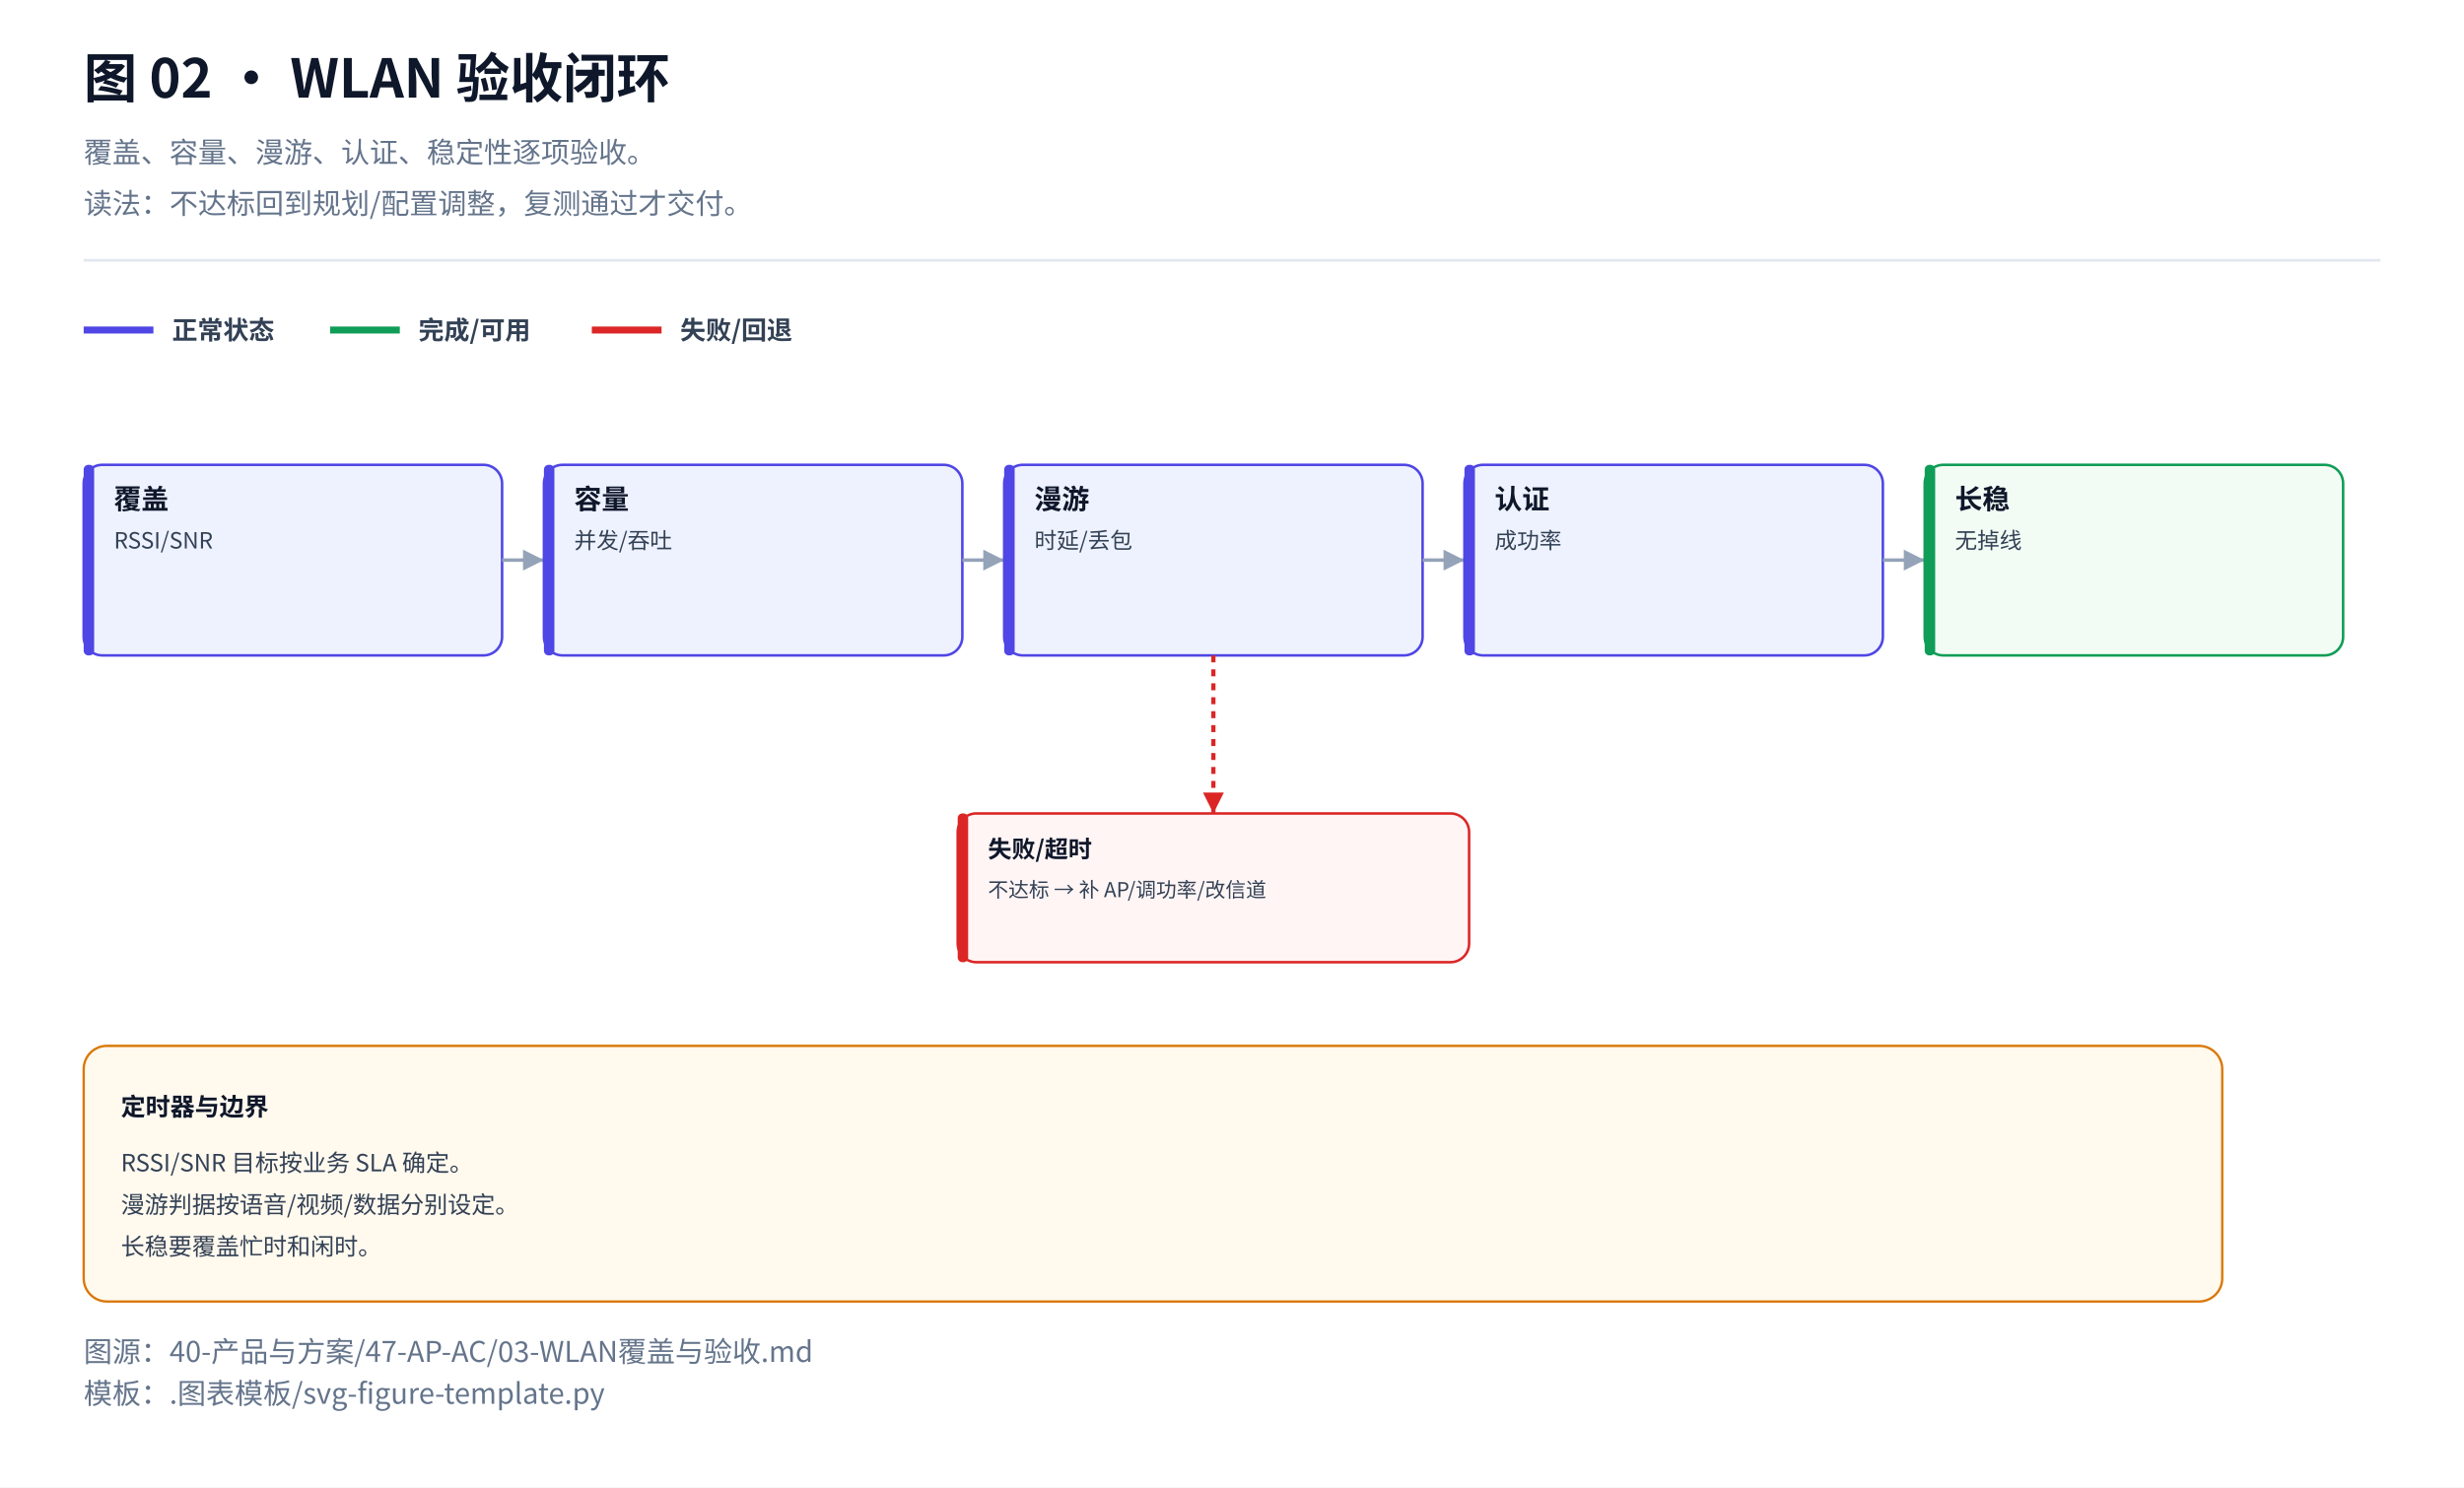
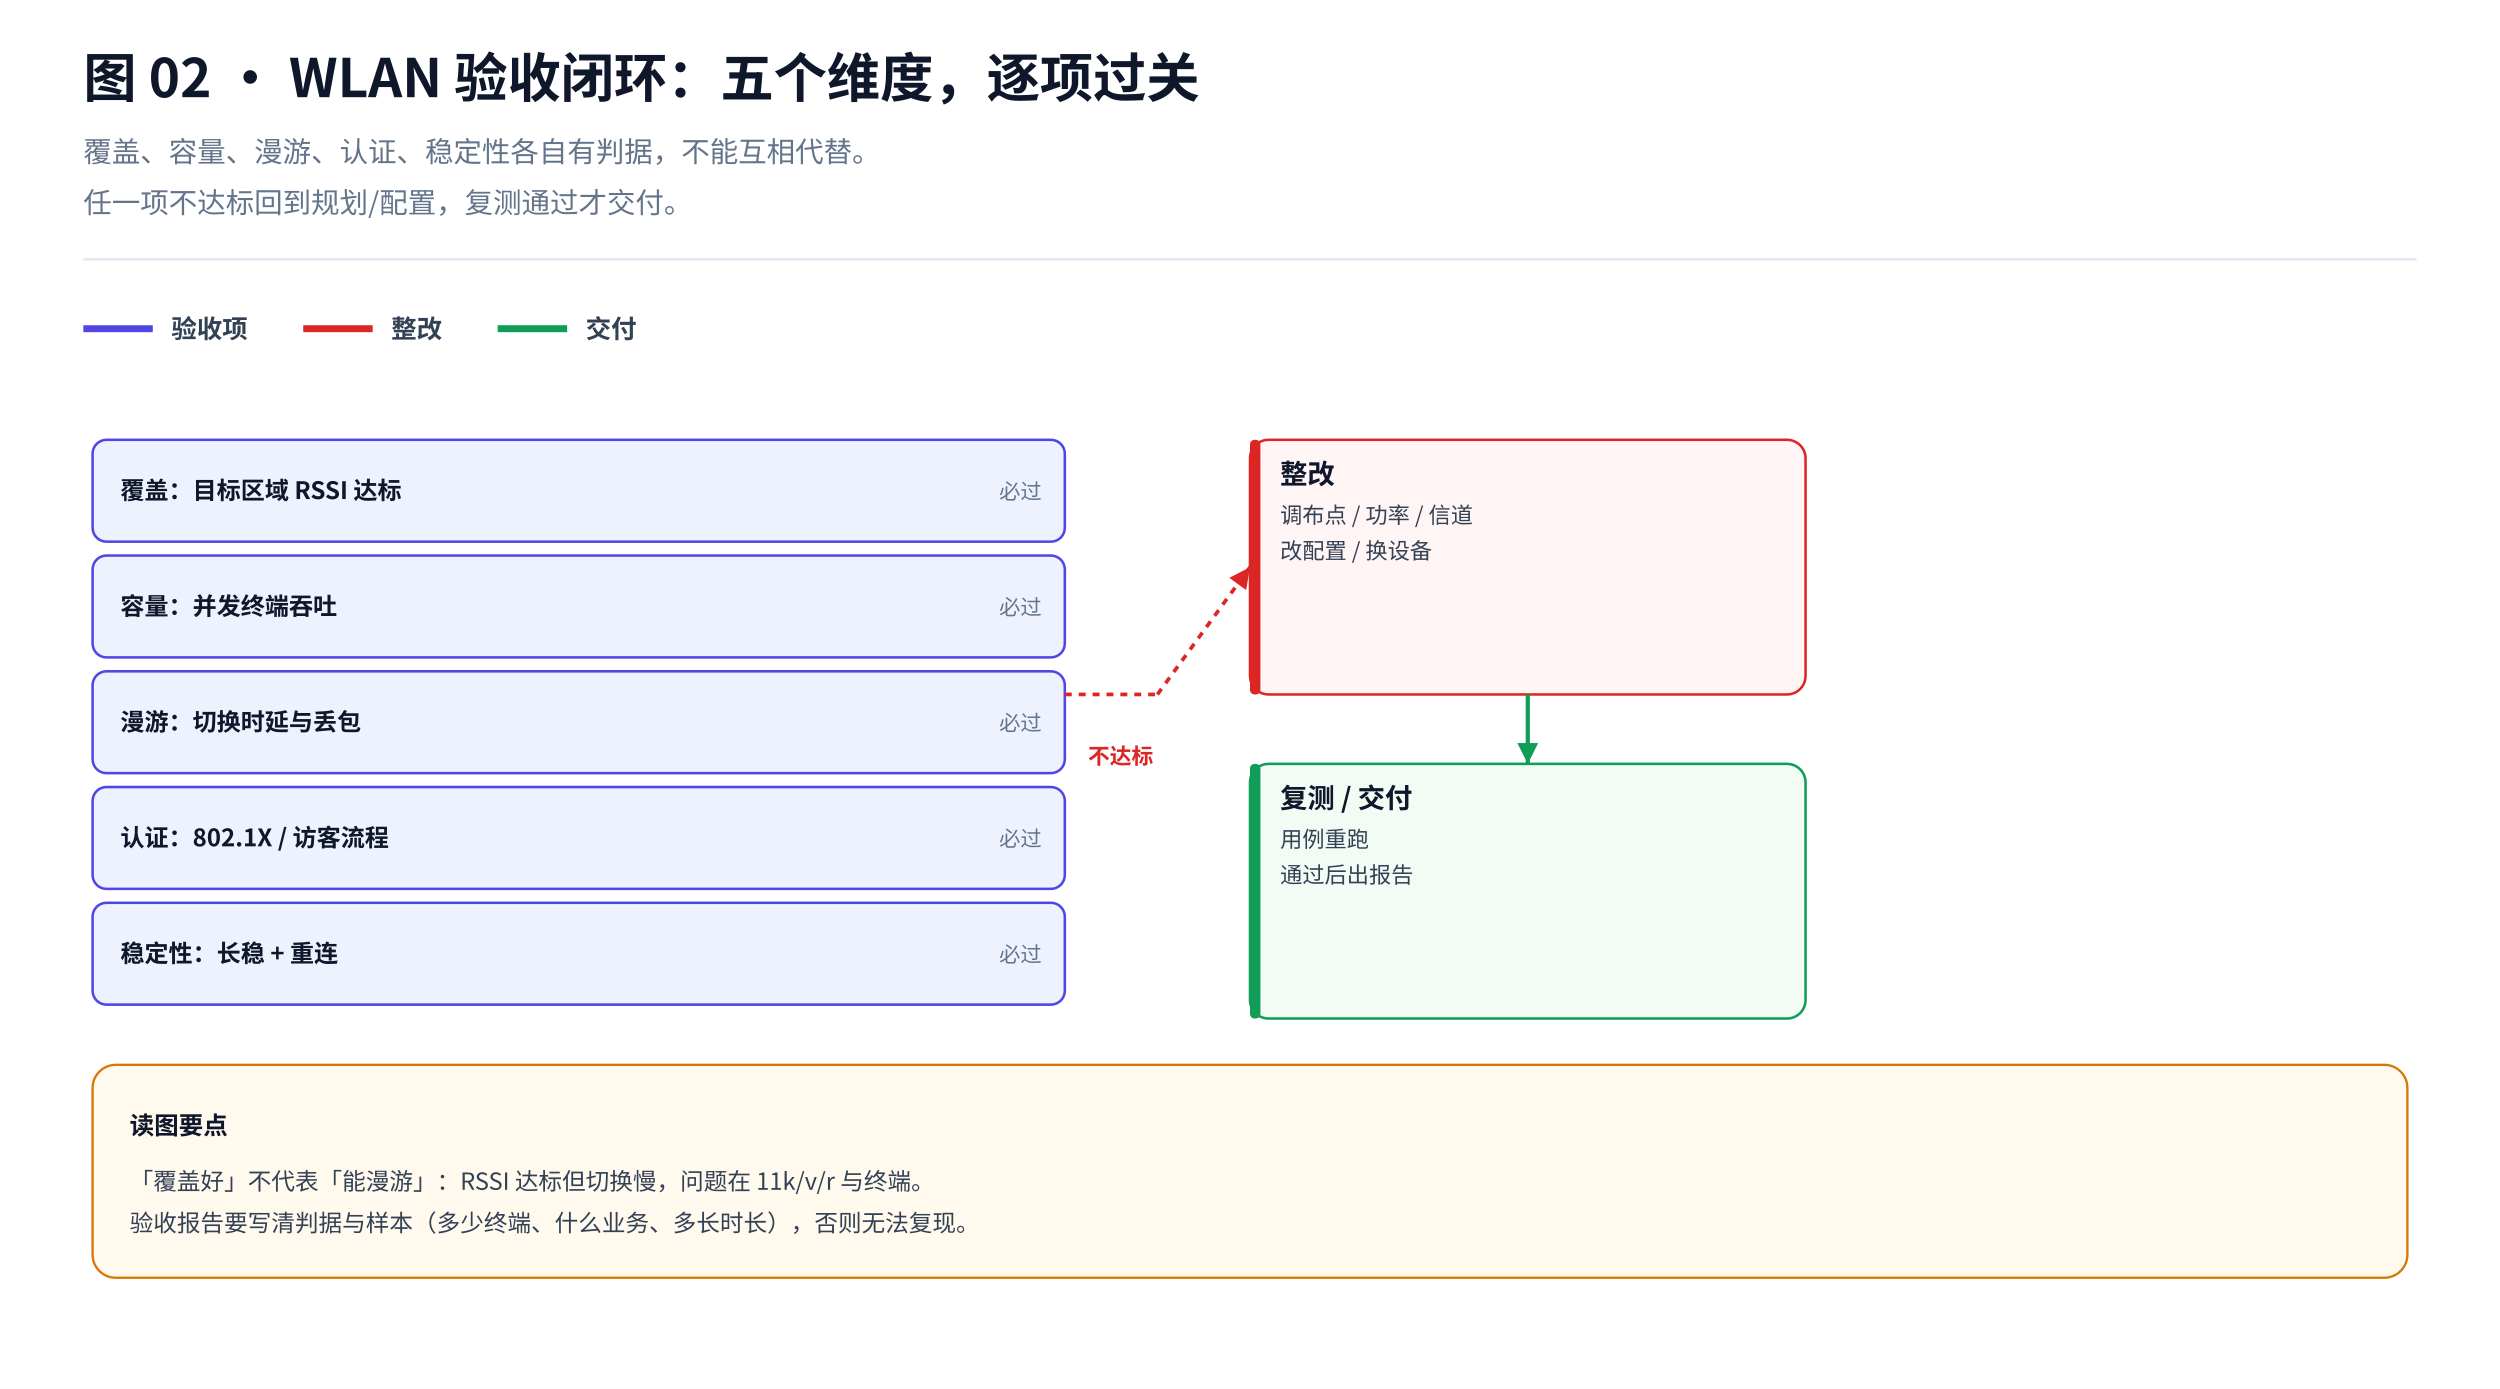
- <svg xmlns="http://www.w3.org/2000/svg" width="1060" height="640" viewBox="0 0 1060 640" font-family="'Noto Sans CJK SC','Source Han Sans SC','WenQuanYi Micro Hei',sans-serif">
-   <rect width="1060" height="640" fill="#ffffff" />
-   <line x1="36" y1="112" x2="1024" y2="112" stroke="#e2e8f0" stroke-width="1.2" />
-   <text x="36" y="42" font-size="23" fill="#0f172a" xml:space="preserve" font-weight="700">图 02 · WLAN 验收闭环</text>
-   <text x="36" y="70" font-size="12.3" fill="#64748b" xml:space="preserve">覆盖、容量、漫游、认证、稳定性逐项验收。</text>
-   <text x="36" y="92" font-size="12.3" fill="#64748b" xml:space="preserve">读法：不达标回到规划/配置调整，复测通过才交付。</text>
+ <svg xmlns="http://www.w3.org/2000/svg" width="1080" height="600" viewBox="0 0 1080 600" font-family="'Noto Sans CJK SC','Source Han Sans SC','WenQuanYi Micro Hei',sans-serif">
+   <rect width="1080" height="600" fill="#ffffff" />
+   <line x1="36" y1="112" x2="1044" y2="112" stroke="#e2e8f0" stroke-width="1.2" />
+   <text x="36" y="42" font-size="23" fill="#0f172a" xml:space="preserve" font-weight="700">图 02 · WLAN 验收闭环：五个维度，逐项过关</text>
+   <text x="36" y="70" font-size="12.3" fill="#64748b" xml:space="preserve">覆盖、容量、漫游、认证、稳定性各自有判据，不能互相代替。</text>
+   <text x="36" y="92" font-size="12.3" fill="#64748b" xml:space="preserve">任一项不达标回到规划/配置，复测通过才交付。</text>
  <line x1="36" y1="142" x2="66" y2="142" stroke="#4f46e5" stroke-width="3" />
-   <text x="74" y="146" font-size="11" fill="#334155" xml:space="preserve" font-weight="600">正常状态</text>
-   <line x1="142" y1="142" x2="172" y2="142" stroke="#0f9d58" stroke-width="3" />
-   <text x="180" y="146" font-size="11" fill="#334155" xml:space="preserve" font-weight="600">完成/可用</text>
-   <line x1="254.6" y1="142" x2="284.6" y2="142" stroke="#dc2626" stroke-width="3" />
-   <text x="292.6" y="146" font-size="11" fill="#334155" xml:space="preserve" font-weight="600">失败/回退</text>
-   <rect x="36" y="200" width="180" height="82" fill="#eef2ff" rx="8" stroke="#4f46e5" stroke-width="1.1" />
-   <rect x="36" y="200" width="4.5" height="82" fill="#4f46e5" rx="2" />
-   <text x="49" y="219" font-size="11.8" fill="#0f172a" xml:space="preserve" font-weight="700">覆盖</text>
-   <text x="49" y="236" font-size="9.6" fill="#334155" xml:space="preserve">RSSI/SNR</text>
-   <line x1="216" y1="241" x2="234" y2="241" stroke="#94a3b8" stroke-width="1.5" />
-   <polygon points="234,241 225,236.5 225,245.5" fill="#94a3b8" />
-   <rect x="234" y="200" width="180" height="82" fill="#eef2ff" rx="8" stroke="#4f46e5" stroke-width="1.1" />
-   <rect x="234" y="200" width="4.5" height="82" fill="#4f46e5" rx="2" />
-   <text x="247" y="219" font-size="11.8" fill="#0f172a" xml:space="preserve" font-weight="700">容量</text>
-   <text x="247" y="236" font-size="9.6" fill="#334155" xml:space="preserve">并发/吞吐</text>
-   <line x1="414" y1="241" x2="432" y2="241" stroke="#94a3b8" stroke-width="1.5" />
-   <polygon points="432,241 423,236.5 423,245.5" fill="#94a3b8" />
-   <rect x="432" y="200" width="180" height="82" fill="#eef2ff" rx="8" stroke="#4f46e5" stroke-width="1.1" />
-   <rect x="432" y="200" width="4.5" height="82" fill="#4f46e5" rx="2" />
-   <text x="445" y="219" font-size="11.8" fill="#0f172a" xml:space="preserve" font-weight="700">漫游</text>
-   <text x="445" y="236" font-size="9.6" fill="#334155" xml:space="preserve">时延/丢包</text>
-   <line x1="612" y1="241" x2="630" y2="241" stroke="#94a3b8" stroke-width="1.5" />
-   <polygon points="630,241 621,236.5 621,245.5" fill="#94a3b8" />
-   <rect x="630" y="200" width="180" height="82" fill="#eef2ff" rx="8" stroke="#4f46e5" stroke-width="1.1" />
-   <rect x="630" y="200" width="4.5" height="82" fill="#4f46e5" rx="2" />
-   <text x="643" y="219" font-size="11.8" fill="#0f172a" xml:space="preserve" font-weight="700">认证</text>
-   <text x="643" y="236" font-size="9.6" fill="#334155" xml:space="preserve">成功率</text>
-   <line x1="810" y1="241" x2="828" y2="241" stroke="#94a3b8" stroke-width="1.5" />
-   <polygon points="828,241 819,236.5 819,245.5" fill="#94a3b8" />
-   <rect x="828" y="200" width="180" height="82" fill="#f2fcf5" rx="8" stroke="#0f9d58" stroke-width="1.1" />
-   <rect x="828" y="200" width="4.5" height="82" fill="#0f9d58" rx="2" />
-   <text x="841" y="219" font-size="11.8" fill="#0f172a" xml:space="preserve" font-weight="700">长稳</text>
-   <text x="841" y="236" font-size="9.6" fill="#334155" xml:space="preserve">无掉线</text>
-   <line x1="522" y1="282" x2="522" y2="350" stroke="#dc2626" stroke-width="1.8" stroke-dasharray="3 3" />
-   <polygon points="522,350 526.5,341 517.5,341" fill="#dc2626" />
-   <rect x="412" y="350" width="220" height="64" fill="#fff5f5" rx="8" stroke="#dc2626" stroke-width="1.1" />
-   <rect x="412" y="350" width="4.5" height="64" fill="#dc2626" rx="2" />
-   <text x="425" y="369" font-size="10.2" fill="#0f172a" xml:space="preserve" font-weight="700">失败/超时</text>
-   <text x="425" y="386" font-size="8.8" fill="#334155" xml:space="preserve">不达标 → 补 AP/调功率/改信道</text>
-   <rect x="36" y="450" width="920" height="110" fill="#fff9ee" rx="10" stroke="#d97706" stroke-width="1" />
-   <text x="52" y="480" font-size="10.6" fill="#0f172a" xml:space="preserve" font-weight="700">定时器与边界</text>
-   <text x="52" y="504" font-size="10.2" fill="#334155" xml:space="preserve">RSSI/SNR 目标按业务 SLA 确定。</text>
-   <text x="52" y="522" font-size="10.2" fill="#334155" xml:space="preserve">漫游判据按语音/视频/数据分别设定。</text>
-   <text x="52" y="540" font-size="10.2" fill="#334155" xml:space="preserve">长稳要覆盖忙时和闲时。</text>
-   <text x="36" y="586" font-size="12.3" fill="#64748b" xml:space="preserve">图源：40-产品与方案/47-AP-AC/03-WLAN覆盖与验收.md</text>
-   <text x="36" y="604" font-size="12.3" fill="#64748b" xml:space="preserve">模板：.图表模板/svg-figure-template.py</text>
+   <text x="74" y="146" font-size="11" fill="#334155" xml:space="preserve" font-weight="600">验收项</text>
+   <line x1="131" y1="142" x2="161" y2="142" stroke="#dc2626" stroke-width="3" />
+   <text x="169" y="146" font-size="11" fill="#334155" xml:space="preserve" font-weight="600">整改</text>
+   <line x1="215" y1="142" x2="245" y2="142" stroke="#0f9d58" stroke-width="3" />
+   <text x="253" y="146" font-size="11" fill="#334155" xml:space="preserve" font-weight="600">交付</text>
+   <rect x="40" y="190" width="420" height="44" fill="#eef2ff" rx="6" stroke="#4f46e5" stroke-width="1.1" />
+   <text x="52" y="215.6" font-size="10.4" fill="#0f172a" xml:space="preserve" font-weight="600">覆盖：目标区域 RSSI 达标</text>
+   <text x="450" y="215.6" font-size="9.2" fill="#64748b" xml:space="preserve" text-anchor="end">必过</text>
+   <rect x="40" y="240" width="420" height="44" fill="#eef2ff" rx="6" stroke="#4f46e5" stroke-width="1.1" />
+   <text x="52" y="265.6" font-size="10.4" fill="#0f172a" xml:space="preserve" font-weight="600">容量：并发终端吞吐</text>
+   <text x="450" y="265.6" font-size="9.2" fill="#64748b" xml:space="preserve" text-anchor="end">必过</text>
+   <rect x="40" y="290" width="420" height="44" fill="#eef2ff" rx="6" stroke="#4f46e5" stroke-width="1.1" />
+   <text x="52" y="315.6" font-size="10.4" fill="#0f172a" xml:space="preserve" font-weight="600">漫游：切换时延与丢包</text>
+   <text x="450" y="315.6" font-size="9.2" fill="#64748b" xml:space="preserve" text-anchor="end">必过</text>
+   <rect x="40" y="340" width="420" height="44" fill="#eef2ff" rx="6" stroke="#4f46e5" stroke-width="1.1" />
+   <text x="52" y="365.6" font-size="10.4" fill="#0f172a" xml:space="preserve" font-weight="600">认证：802.1X / 访客流程</text>
+   <text x="450" y="365.6" font-size="9.2" fill="#64748b" xml:space="preserve" text-anchor="end">必过</text>
+   <rect x="40" y="390" width="420" height="44" fill="#eef2ff" rx="6" stroke="#4f46e5" stroke-width="1.1" />
+   <text x="52" y="415.6" font-size="10.4" fill="#0f172a" xml:space="preserve" font-weight="600">稳定性：长稳 + 重连</text>
+   <text x="450" y="415.6" font-size="9.2" fill="#64748b" xml:space="preserve" text-anchor="end">必过</text>
+   <rect x="540" y="190" width="240" height="110" fill="#fff5f5" rx="8" stroke="#dc2626" stroke-width="1.1" />
+   <rect x="540" y="190" width="4.5" height="110" fill="#dc2626" rx="2" />
+   <text x="553" y="209" font-size="11.8" fill="#0f172a" xml:space="preserve" font-weight="700">整改</text>
+   <text x="553" y="226" font-size="9.6" fill="#334155" xml:space="preserve">调布点 / 功率 / 信道</text>
+   <text x="553" y="241.4" font-size="9.6" fill="#334155" xml:space="preserve">改配置 / 换设备</text>
+   <rect x="540" y="330" width="240" height="110" fill="#f2fcf5" rx="8" stroke="#0f9d58" stroke-width="1.1" />
+   <rect x="540" y="330" width="4.5" height="110" fill="#0f9d58" rx="2" />
+   <text x="553" y="349" font-size="11.8" fill="#0f172a" xml:space="preserve" font-weight="700">复测 / 交付</text>
+   <text x="553" y="366" font-size="9.6" fill="#334155" xml:space="preserve">用例重跑</text>
+   <text x="553" y="381.4" font-size="9.6" fill="#334155" xml:space="preserve">通过后出报告</text>
+   <line x1="460" y1="300" x2="500" y2="300" stroke="#dc2626" stroke-width="1.6" stroke-dasharray="3 3" />
+   <line x1="500" y1="300" x2="540" y2="245" stroke="#dc2626" stroke-width="1.6" stroke-dasharray="3 3" />
+   <polygon points="540,245 531.07,249.63 538.35,254.93" fill="#dc2626" />
+   <text x="470" y="330" font-size="9.4" fill="#dc2626" xml:space="preserve" font-weight="600">不达标</text>
+   <line x1="660" y1="300" x2="660" y2="330" stroke="#0f9d58" stroke-width="1.8" />
+   <polygon points="660,330 664.5,321 655.5,321" fill="#0f9d58" />
+   <rect x="40" y="460" width="1000" height="92" fill="#fff9ee" rx="10" stroke="#d97706" stroke-width="1" />
+   <text x="56" y="490" font-size="10.6" fill="#0f172a" xml:space="preserve" font-weight="700">读图要点</text>
+   <text x="56" y="514" font-size="10.2" fill="#334155" xml:space="preserve">「覆盖好」不代表「能漫游」：RSSI 达标但切换慢，问题在 11k/v/r 与终端。</text>
+   <text x="56" y="532" font-size="10.2" fill="#334155" xml:space="preserve">验收报告要写清判据与样本（多少终端、什么业务、多长时长），否则无法复现。</text>
</svg>
